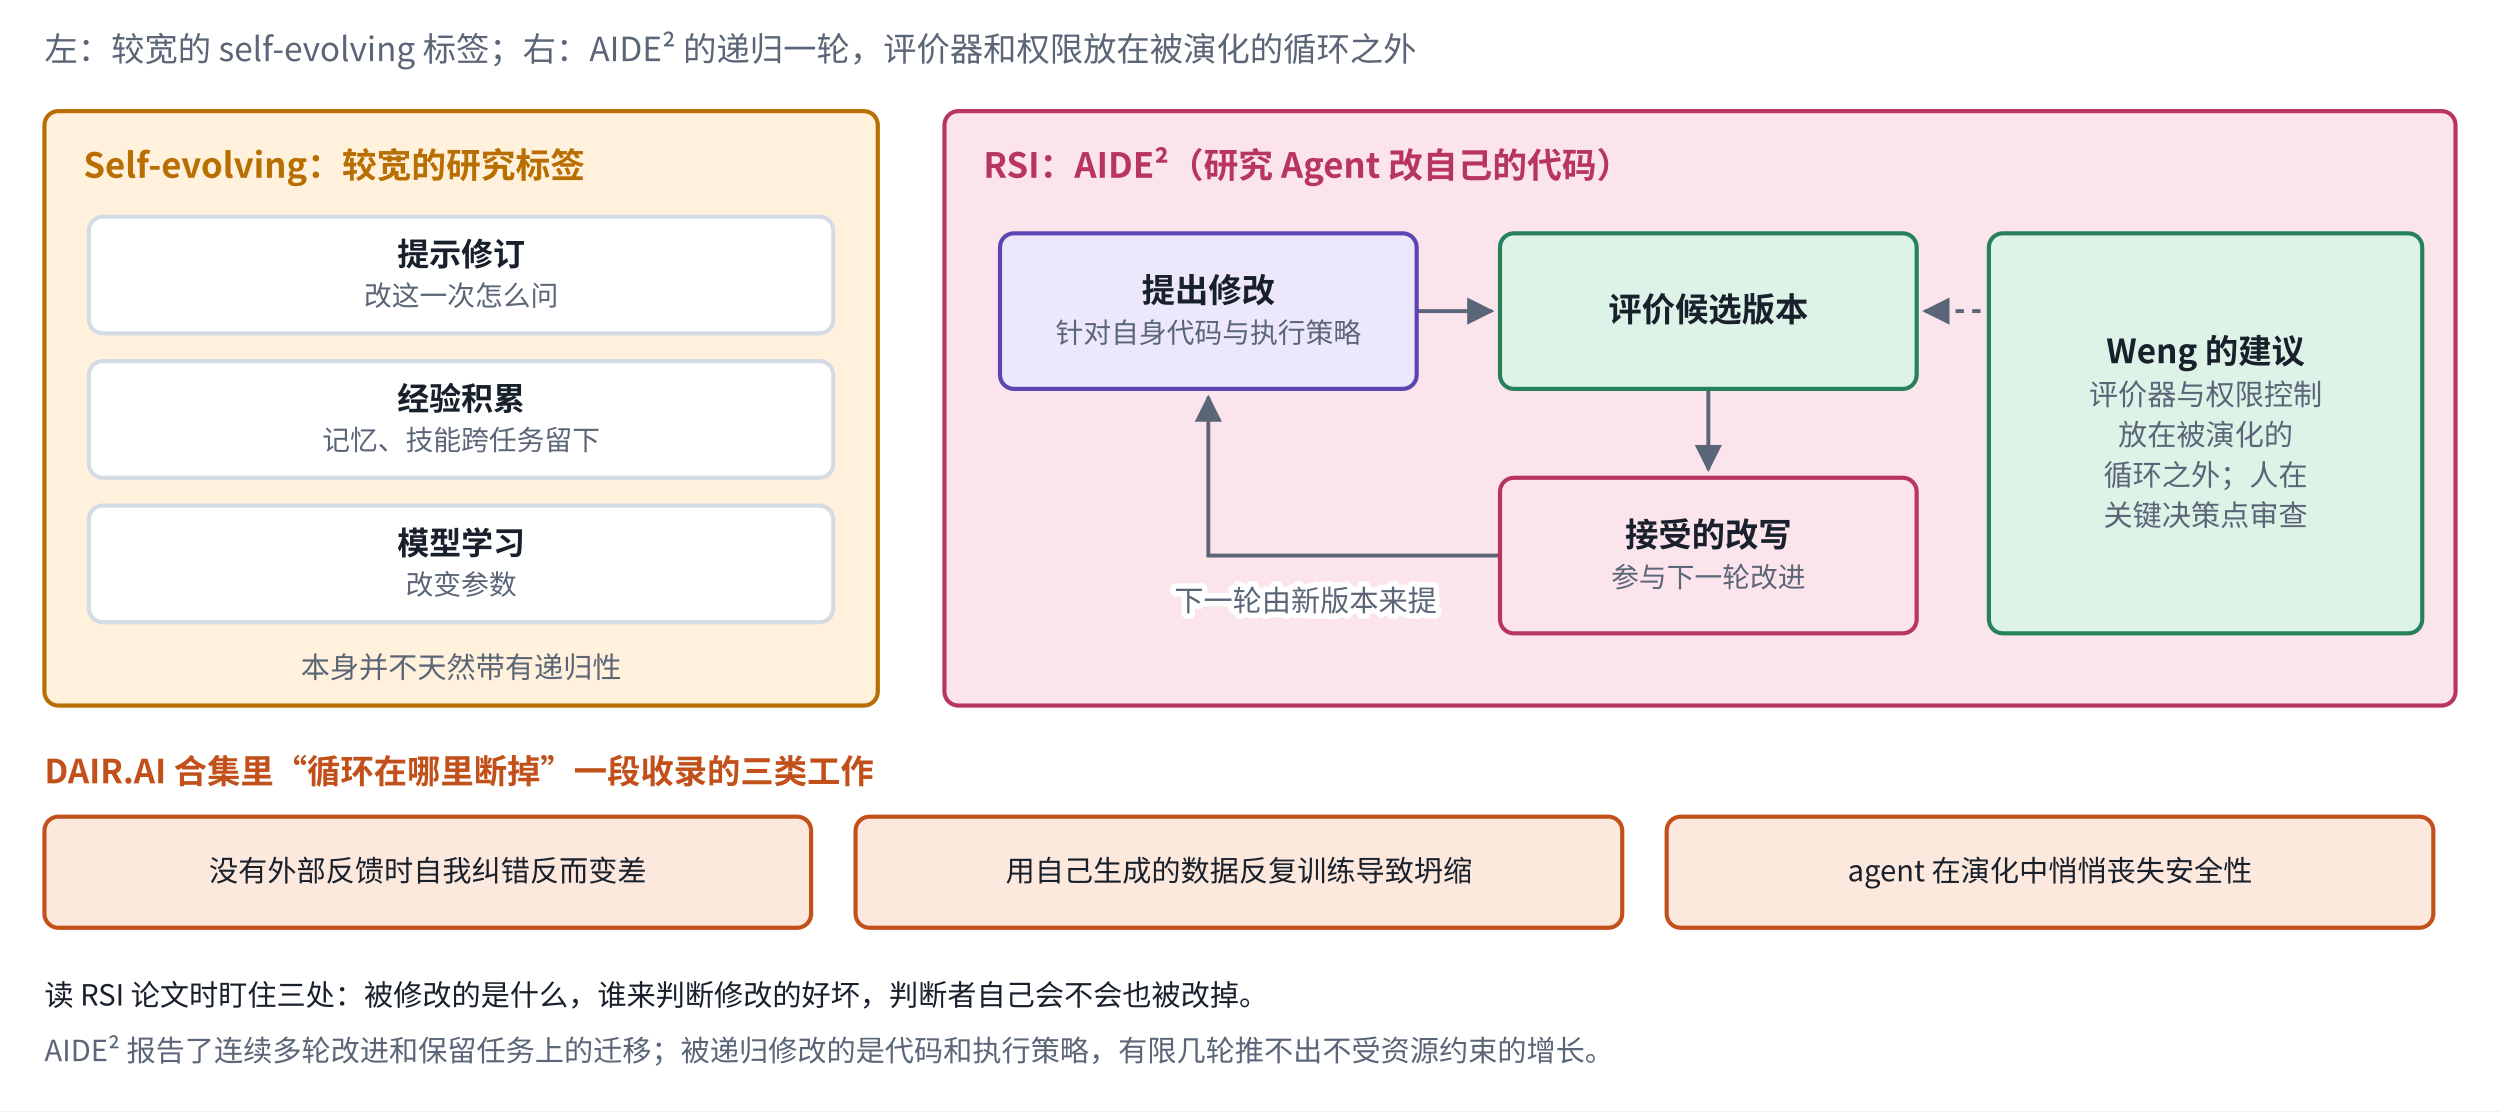
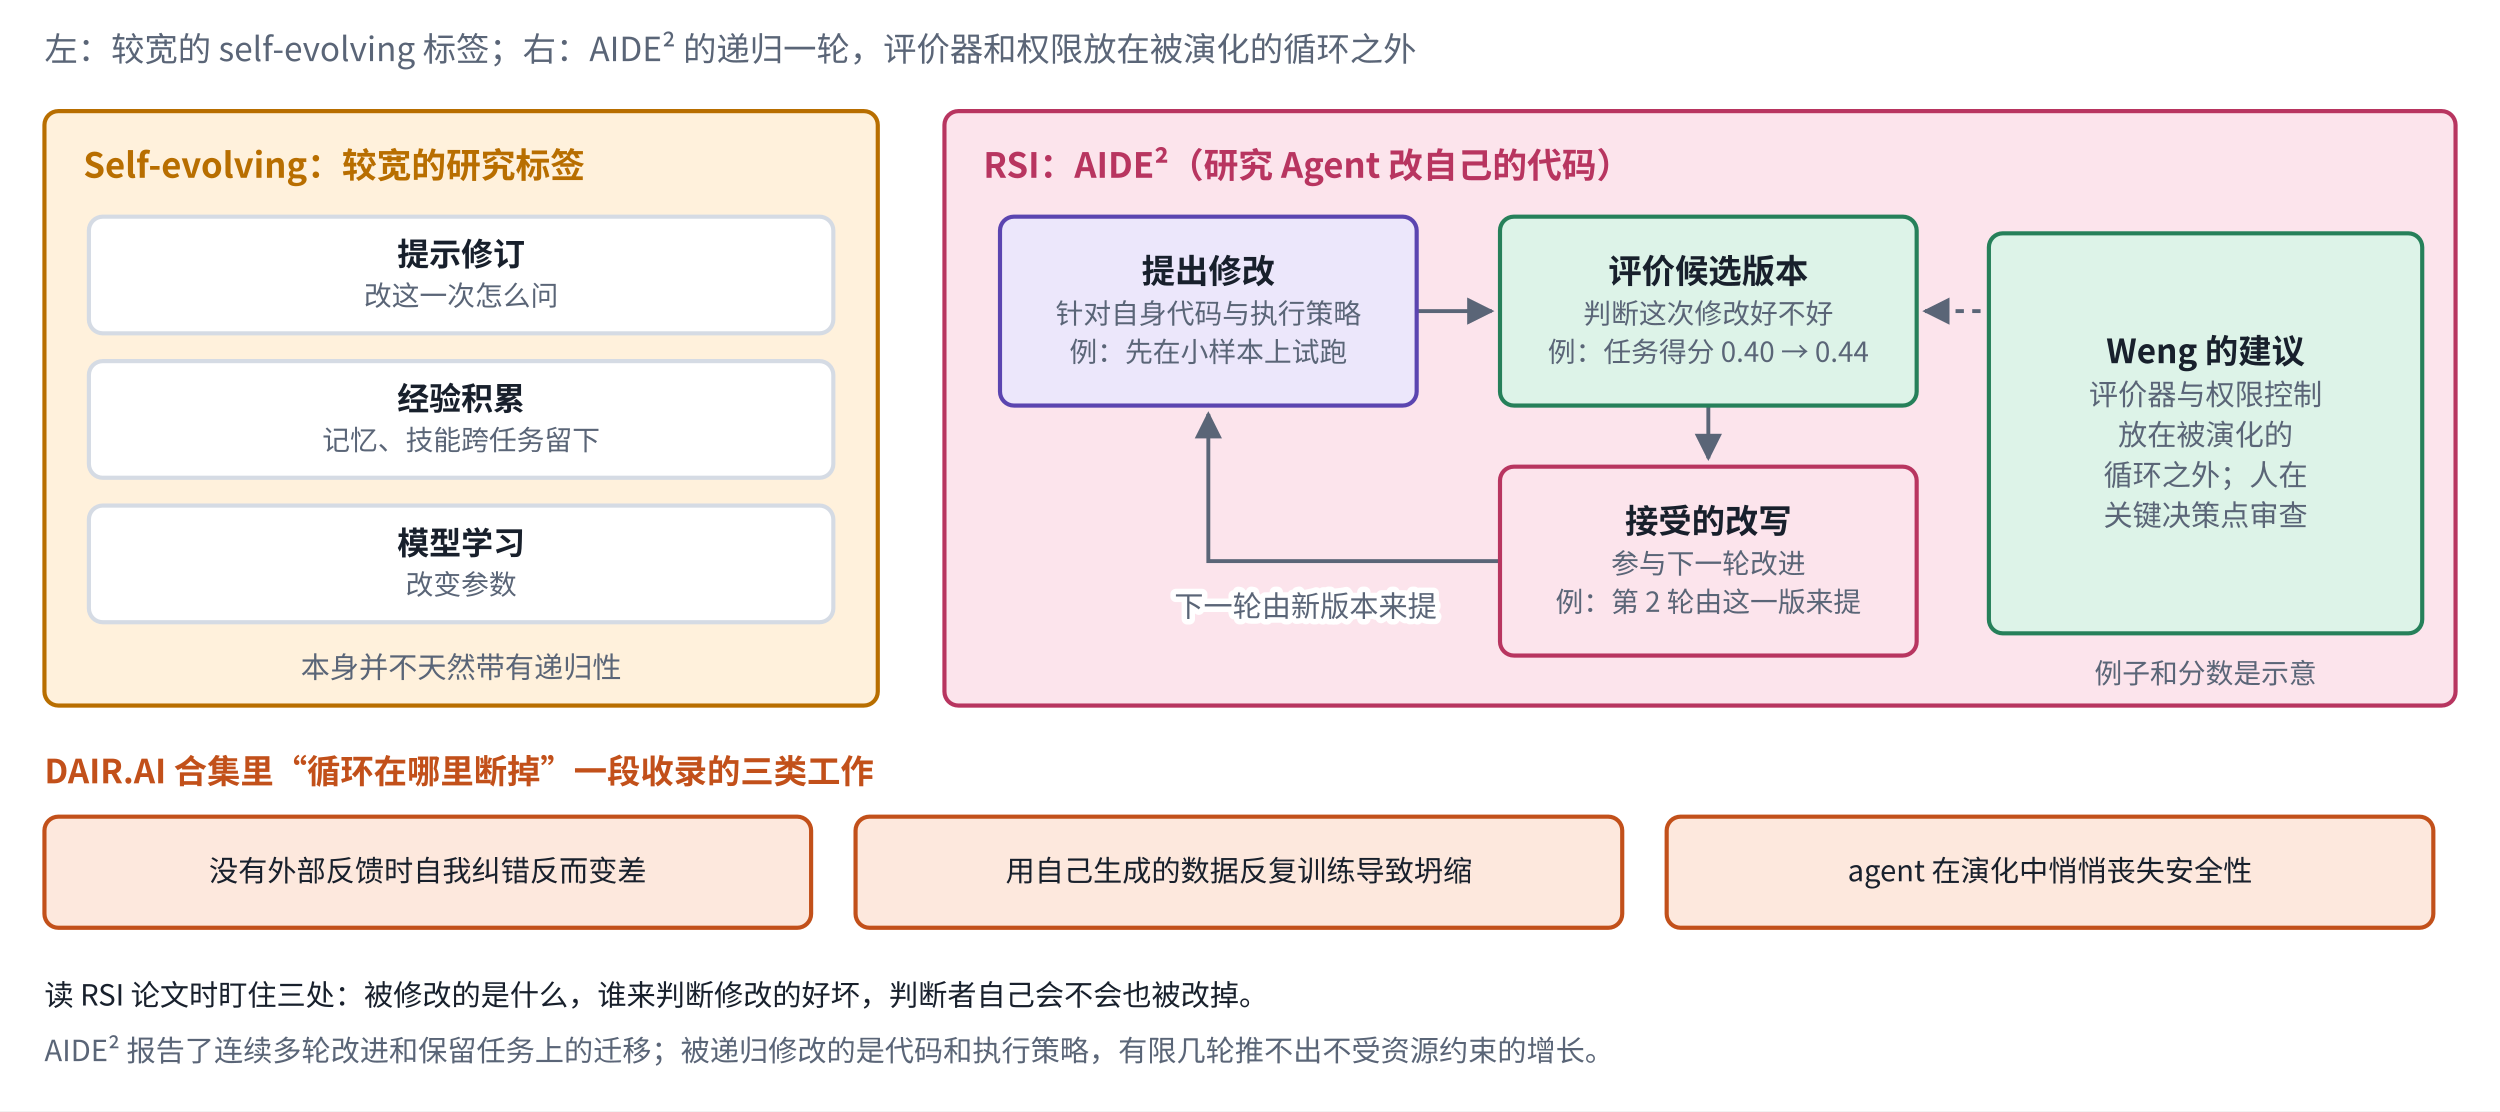
<svg xmlns="http://www.w3.org/2000/svg" viewBox="0 0 900 400" width="900" height="400" role="img" aria-label="self-evolving 与 RSI 的区别">
  <defs>
    <marker id="ah-rsiloops" viewBox="0 0 10 10" refX="9" refY="5" markerWidth="7" markerHeight="7" orient="auto-start-reverse">
      <path d="M0,0 L10,5 L0,10 z" fill="#5A6577" />
    </marker>
  </defs>
  <rect x="0" y="0" width="900" height="400" fill="#ffffff" />
  <rect x="16" y="40" width="300" height="214" rx="5" fill="#FFF1DC" stroke="#B86E00" stroke-width="1.5" />
  <rect x="340" y="40" width="544" height="214" rx="5" fill="#FCE4EC" stroke="#B83560" stroke-width="1.5" />
  <path d="M510,112 L537,112" fill="none" stroke="#5A6577" stroke-width="1.4" marker-end="url(#ah-rsiloops)" />
-   <path d="M615,140 L615,169" fill="none" stroke="#5A6577" stroke-width="1.4" marker-end="url(#ah-rsiloops)" />
-   <path d="M540,200 L435,200 L435,143" fill="none" stroke="#5A6577" stroke-width="1.4" marker-end="url(#ah-rsiloops)" />
+   <path d="M615,146 L615,165" fill="none" stroke="#5A6577" stroke-width="1.4" marker-end="url(#ah-rsiloops)" />
+   <path d="M540,202 L435,202 L435,149" fill="none" stroke="#5A6577" stroke-width="1.4" marker-end="url(#ah-rsiloops)" />
  <path d="M713,112 L693,112" fill="none" stroke="#5A6577" stroke-width="1.4" stroke-dasharray="3 3" marker-end="url(#ah-rsiloops)" />
  <rect x="32" y="78" width="268" height="42" rx="5" fill="#FFFFFF" stroke="#D5DBE4" stroke-width="1.5" />
  <rect x="32" y="130" width="268" height="42" rx="5" fill="#FFFFFF" stroke="#D5DBE4" stroke-width="1.5" />
  <rect x="32" y="182" width="268" height="42" rx="5" fill="#FFFFFF" stroke="#D5DBE4" stroke-width="1.5" />
-   <rect x="360" y="84" width="150" height="56" rx="5" fill="#ECE7FB" stroke="#5B45B0" stroke-width="1.5" />
-   <rect x="540" y="84" width="150" height="56" rx="5" fill="#DDF3E8" stroke="#26805A" stroke-width="1.5" />
-   <rect x="540" y="172" width="150" height="56" rx="5" fill="#FCE4EC" stroke="#B83560" stroke-width="1.5" />
+   <rect x="360" y="78" width="150" height="68" rx="5" fill="#ECE7FB" stroke="#5B45B0" stroke-width="1.5" />
+   <rect x="540" y="78" width="150" height="68" rx="5" fill="#DDF3E8" stroke="#26805A" stroke-width="1.5" />
+   <rect x="540" y="168" width="150" height="68" rx="5" fill="#FCE4EC" stroke="#B83560" stroke-width="1.5" />
  <rect x="716" y="84" width="156" height="144" rx="5" fill="#DDF3E8" stroke="#26805A" stroke-width="1.5" />
  <rect x="16" y="294" width="276" height="40" rx="5" fill="#FDE8DD" stroke="#C2501A" stroke-width="1.5" />
  <rect x="308" y="294" width="276" height="40" rx="5" fill="#FDE8DD" stroke="#C2501A" stroke-width="1.5" />
  <rect x="600" y="294" width="276" height="40" rx="5" fill="#FDE8DD" stroke="#C2501A" stroke-width="1.5" />
  <text x="16" y="22" text-anchor="start" font-size="12" font-weight="500" fill="#5A6577" font-family="PingFang SC, Noto Sans CJK SC, Microsoft YaHei, sans-serif">左：较宽的 self-evolving 标签；右：AIDE² 的递归一轮，评价器和权限放在被演化的循环之外</text>
  <text x="30" y="64" text-anchor="start" font-size="12.5" font-weight="700" fill="#B86E00" font-family="PingFang SC, Noto Sans CJK SC, Microsoft YaHei, sans-serif">Self-evolving：较宽的研究标签</text>
  <text x="166" y="95.665" text-anchor="middle" font-size="11.5" font-weight="600" fill="#18202C" font-family="PingFang SC, Noto Sans CJK SC, Microsoft YaHei, sans-serif">提示修订</text>
  <text x="166" y="110.035" text-anchor="middle" font-size="10" font-weight="400" fill="#5A6577" font-family="PingFang SC, Noto Sans CJK SC, Microsoft YaHei, sans-serif">改这一次怎么问</text>
  <text x="166" y="147.665" text-anchor="middle" font-size="11.5" font-weight="600" fill="#18202C" font-family="PingFang SC, Noto Sans CJK SC, Microsoft YaHei, sans-serif">经验积累</text>
  <text x="166" y="162.035" text-anchor="middle" font-size="10" font-weight="400" fill="#5A6577" font-family="PingFang SC, Noto Sans CJK SC, Microsoft YaHei, sans-serif">记忆、技能跨任务留下</text>
  <text x="166" y="199.665" text-anchor="middle" font-size="11.5" font-weight="600" fill="#18202C" font-family="PingFang SC, Noto Sans CJK SC, Microsoft YaHei, sans-serif">模型学习</text>
  <text x="166" y="214.035" text-anchor="middle" font-size="10" font-weight="400" fill="#5A6577" font-family="PingFang SC, Noto Sans CJK SC, Microsoft YaHei, sans-serif">改变参数</text>
  <text x="166" y="244" text-anchor="middle" font-size="10.5" font-weight="500" fill="#5A6577" font-family="PingFang SC, Noto Sans CJK SC, Microsoft YaHei, sans-serif">本身并不天然带有递归性</text>
  <text x="354" y="64" text-anchor="start" font-size="12.5" font-weight="700" fill="#B83560" font-family="PingFang SC, Noto Sans CJK SC, Microsoft YaHei, sans-serif">RSI：AIDE²（研究 Agent 改自己的代码）</text>
-   <text x="435" y="108.82" text-anchor="middle" font-size="12" font-weight="600" fill="#18202C" font-family="PingFang SC, Noto Sans CJK SC, Microsoft YaHei, sans-serif">提出修改</text>
-   <text x="435" y="123.38" text-anchor="middle" font-size="10" font-weight="400" fill="#5A6577" font-family="PingFang SC, Noto Sans CJK SC, Microsoft YaHei, sans-serif">针对自身代码与执行策略</text>
-   <text x="615" y="115.72" text-anchor="middle" font-size="12" font-weight="600" fill="#18202C" font-family="PingFang SC, Noto Sans CJK SC, Microsoft YaHei, sans-serif">评价候选版本</text>
-   <text x="615" y="196.82" text-anchor="middle" font-size="12" font-weight="600" fill="#18202C" font-family="PingFang SC, Noto Sans CJK SC, Microsoft YaHei, sans-serif">接受的改写</text>
-   <text x="615" y="211.38" text-anchor="middle" font-size="10" font-weight="400" fill="#5A6577" font-family="PingFang SC, Noto Sans CJK SC, Microsoft YaHei, sans-serif">参与下一轮改进</text>
-   <text x="470" y="220" text-anchor="middle" font-size="10.5" font-weight="400" fill="#5A6577" font-family="PingFang SC, Noto Sans CJK SC, Microsoft YaHei, sans-serif" style="paint-order:stroke;stroke-width:4px;stroke-linejoin:round" stroke="#ffffff">下一轮由新版本来提</text>
+   <text x="435" y="101.92" text-anchor="middle" font-size="12" font-weight="600" fill="#18202C" font-family="PingFang SC, Noto Sans CJK SC, Microsoft YaHei, sans-serif">提出修改</text>
+   <text x="435" y="116.48" text-anchor="middle" font-size="10" font-weight="400" fill="#5A6577" font-family="PingFang SC, Noto Sans CJK SC, Microsoft YaHei, sans-serif">针对自身代码与执行策略</text>
+   <text x="435" y="130.28" text-anchor="middle" font-size="10" font-weight="400" fill="#5A6577" font-family="PingFang SC, Noto Sans CJK SC, Microsoft YaHei, sans-serif">例：先在小样本上试跑</text>
+   <text x="615" y="101.92" text-anchor="middle" font-size="12" font-weight="600" fill="#18202C" font-family="PingFang SC, Noto Sans CJK SC, Microsoft YaHei, sans-serif">评价候选版本</text>
+   <text x="615" y="116.48" text-anchor="middle" font-size="10" font-weight="400" fill="#5A6577" font-family="PingFang SC, Noto Sans CJK SC, Microsoft YaHei, sans-serif">判断这次修改好不好</text>
+   <text x="615" y="130.28" text-anchor="middle" font-size="10" font-weight="400" fill="#5A6577" font-family="PingFang SC, Noto Sans CJK SC, Microsoft YaHei, sans-serif">例：任务得分 0.40 → 0.44</text>
+   <text x="615" y="191.92" text-anchor="middle" font-size="12" font-weight="600" fill="#18202C" font-family="PingFang SC, Noto Sans CJK SC, Microsoft YaHei, sans-serif">接受的改写</text>
+   <text x="615" y="206.48" text-anchor="middle" font-size="10" font-weight="400" fill="#5A6577" font-family="PingFang SC, Noto Sans CJK SC, Microsoft YaHei, sans-serif">参与下一轮改进</text>
+   <text x="615" y="220.28" text-anchor="middle" font-size="10" font-weight="400" fill="#5A6577" font-family="PingFang SC, Noto Sans CJK SC, Microsoft YaHei, sans-serif">例：第 2 轮由这一版来提</text>
+   <text x="470" y="222" text-anchor="middle" font-size="10.5" font-weight="400" fill="#5A6577" font-family="PingFang SC, Noto Sans CJK SC, Microsoft YaHei, sans-serif" style="paint-order:stroke;stroke-width:4px;stroke-linejoin:round" stroke="#ffffff">下一轮由新版本来提</text>
+   <text x="794" y="246" text-anchor="middle" font-size="10" font-weight="400" fill="#5A6577" font-family="PingFang SC, Noto Sans CJK SC, Microsoft YaHei, sans-serif">例子和分数是示意</text>
  <text x="794" y="130.74" text-anchor="middle" font-size="12" font-weight="600" fill="#18202C" font-family="PingFang SC, Noto Sans CJK SC, Microsoft YaHei, sans-serif">Weng 的建议</text>
  <text x="794" y="145.8" text-anchor="middle" font-size="10.5" font-weight="400" fill="#5A6577" font-family="PingFang SC, Noto Sans CJK SC, Microsoft YaHei, sans-serif">评价器与权限控制</text>
  <text x="794" y="160.29" text-anchor="middle" font-size="10.5" font-weight="400" fill="#5A6577" font-family="PingFang SC, Noto Sans CJK SC, Microsoft YaHei, sans-serif">放在被演化的</text>
  <text x="794" y="174.78" text-anchor="middle" font-size="10.5" font-weight="400" fill="#5A6577" font-family="PingFang SC, Noto Sans CJK SC, Microsoft YaHei, sans-serif">循环之外；人在</text>
  <text x="794" y="189.27" text-anchor="middle" font-size="10.5" font-weight="400" fill="#5A6577" font-family="PingFang SC, Noto Sans CJK SC, Microsoft YaHei, sans-serif">关键决策点审查</text>
  <text x="16" y="282" text-anchor="start" font-size="12" font-weight="700" fill="#C2501A" font-family="PingFang SC, Noto Sans CJK SC, Microsoft YaHei, sans-serif">DAIR.AI 合集里“循环在哪里断掉”一段收录的三类工作</text>
  <text x="154" y="317.255" text-anchor="middle" font-size="10.5" font-weight="400" fill="#18202C" font-family="PingFang SC, Noto Sans CJK SC, Microsoft YaHei, sans-serif">没有外部反馈时自我纠错反而变差</text>
  <text x="446" y="317.255" text-anchor="middle" font-size="10.5" font-weight="400" fill="#18202C" font-family="PingFang SC, Noto Sans CJK SC, Microsoft YaHei, sans-serif">用自己生成的数据反复训练导致坍缩</text>
  <text x="738" y="317.255" text-anchor="middle" font-size="10.5" font-weight="400" fill="#18202C" font-family="PingFang SC, Noto Sans CJK SC, Microsoft YaHei, sans-serif">agent 在演化中悄悄丧失安全性</text>
  <text x="16" y="362" text-anchor="start" font-size="10.5" font-weight="500" fill="#18202C" font-family="PingFang SC, Noto Sans CJK SC, Microsoft YaHei, sans-serif">读 RSI 论文时盯住三处：被修改的是什么，谁来判断修改的好坏，判断者自己会不会也被改掉。</text>
  <text x="16" y="382" text-anchor="start" font-size="10.5" font-weight="400" fill="#5A6577" font-family="PingFang SC, Noto Sans CJK SC, Microsoft YaHei, sans-serif">AIDE² 报告了连续多轮改进和保留任务上的迁移；被递归修改的是代码和执行策略，有限几轮推不出不受资源约束的增长。</text>
</svg>
